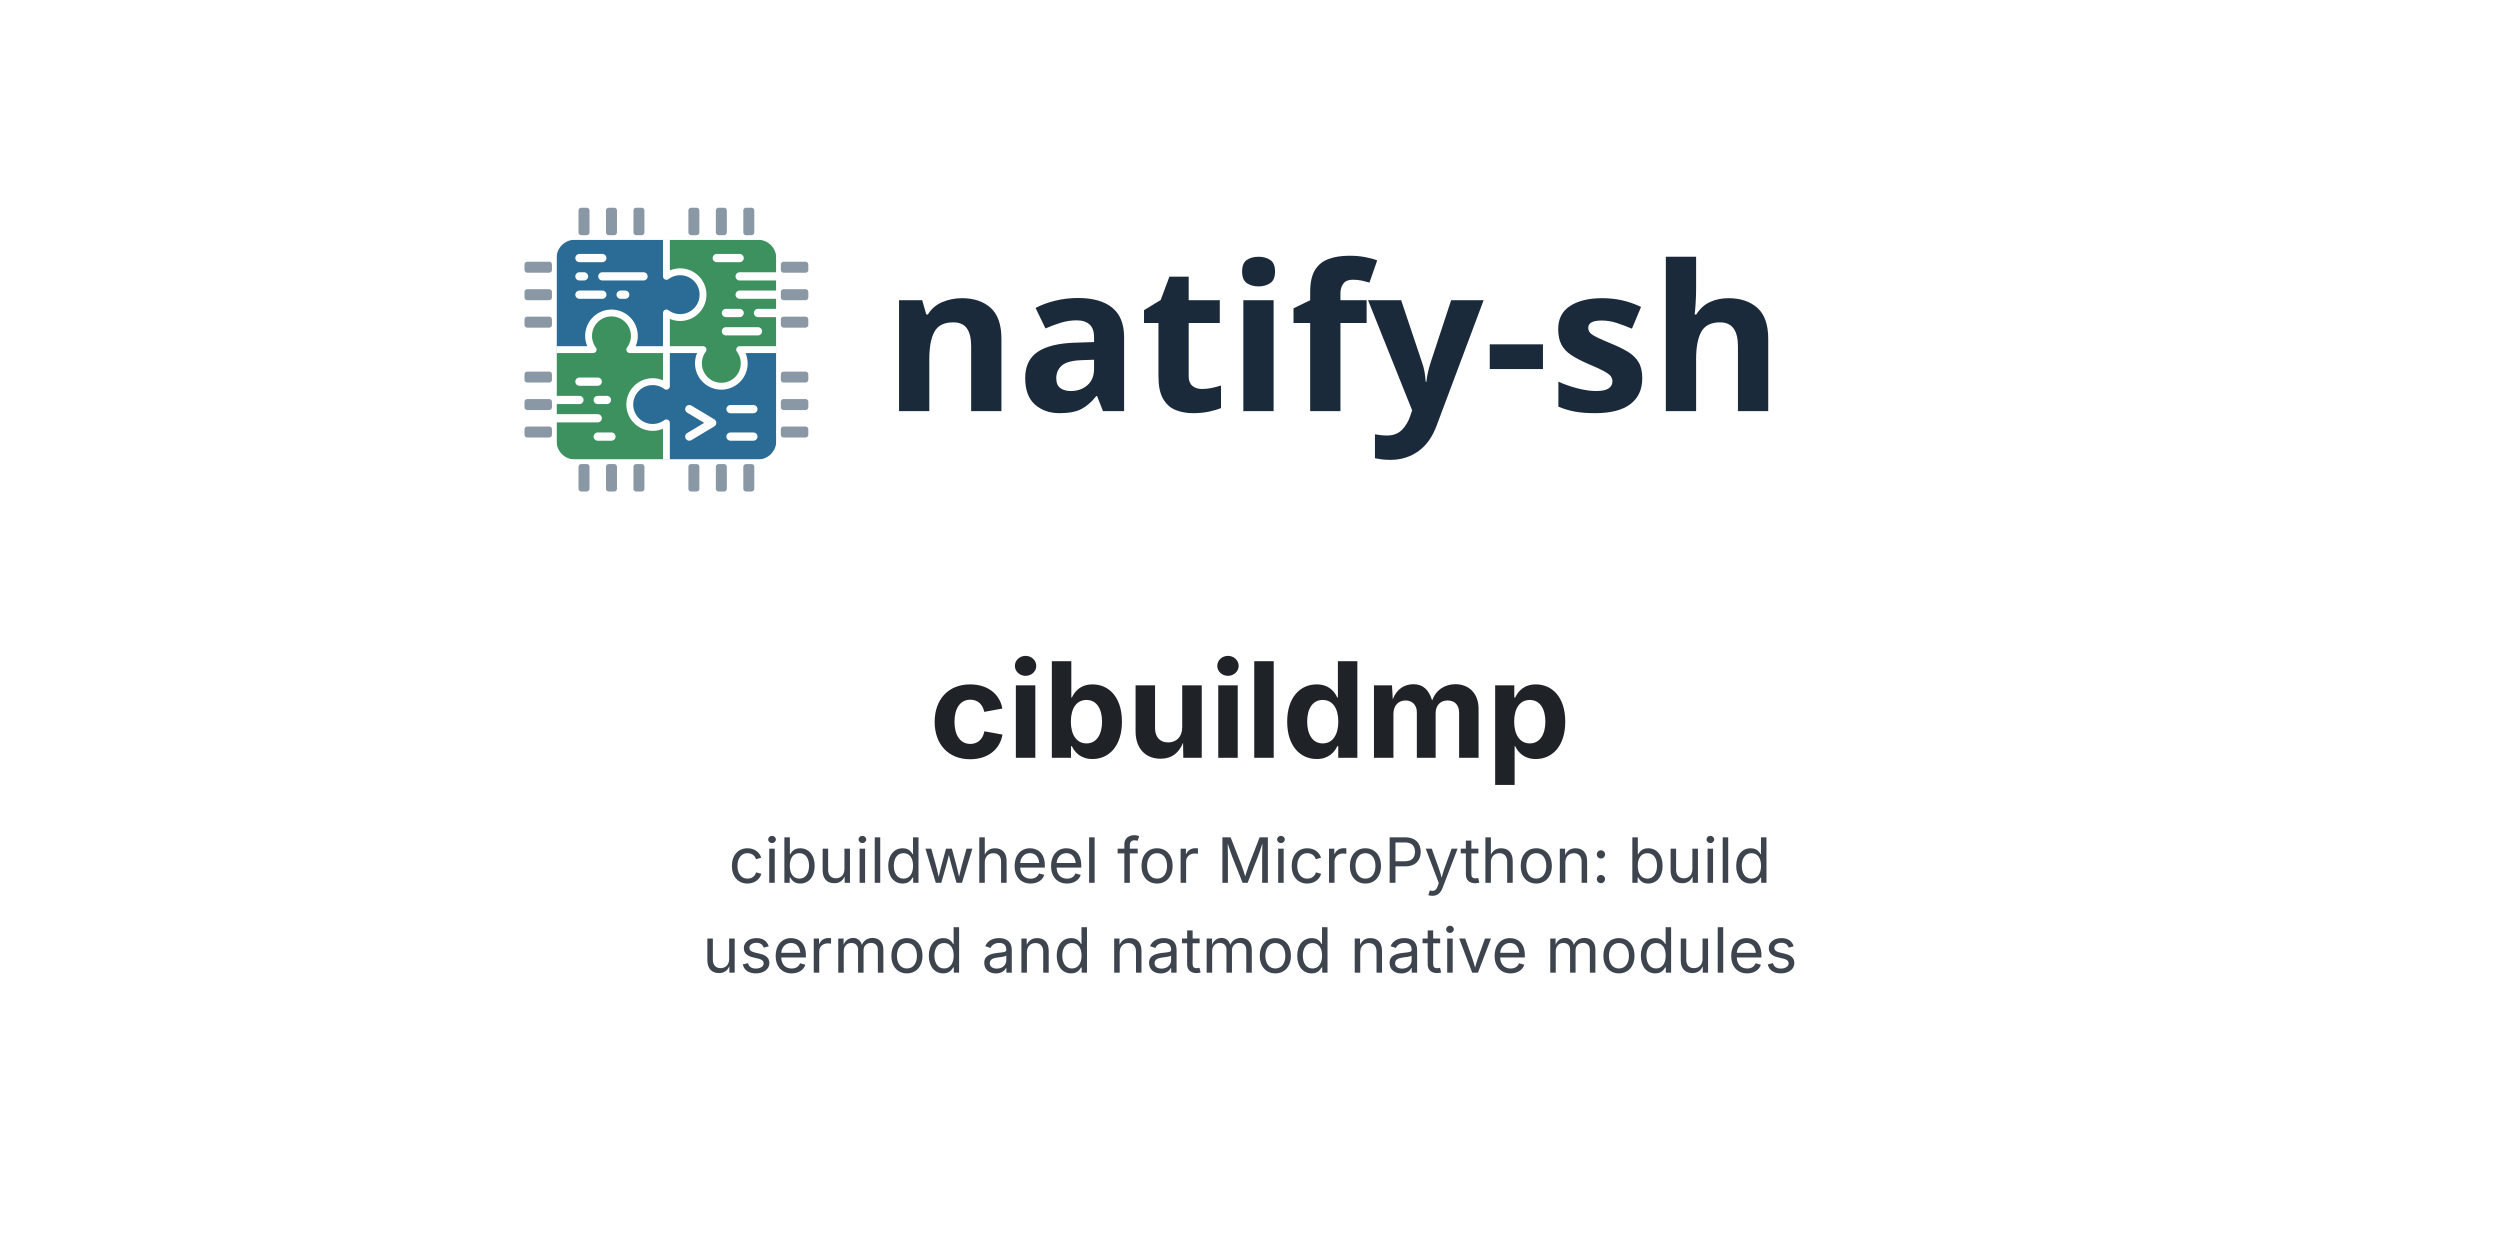
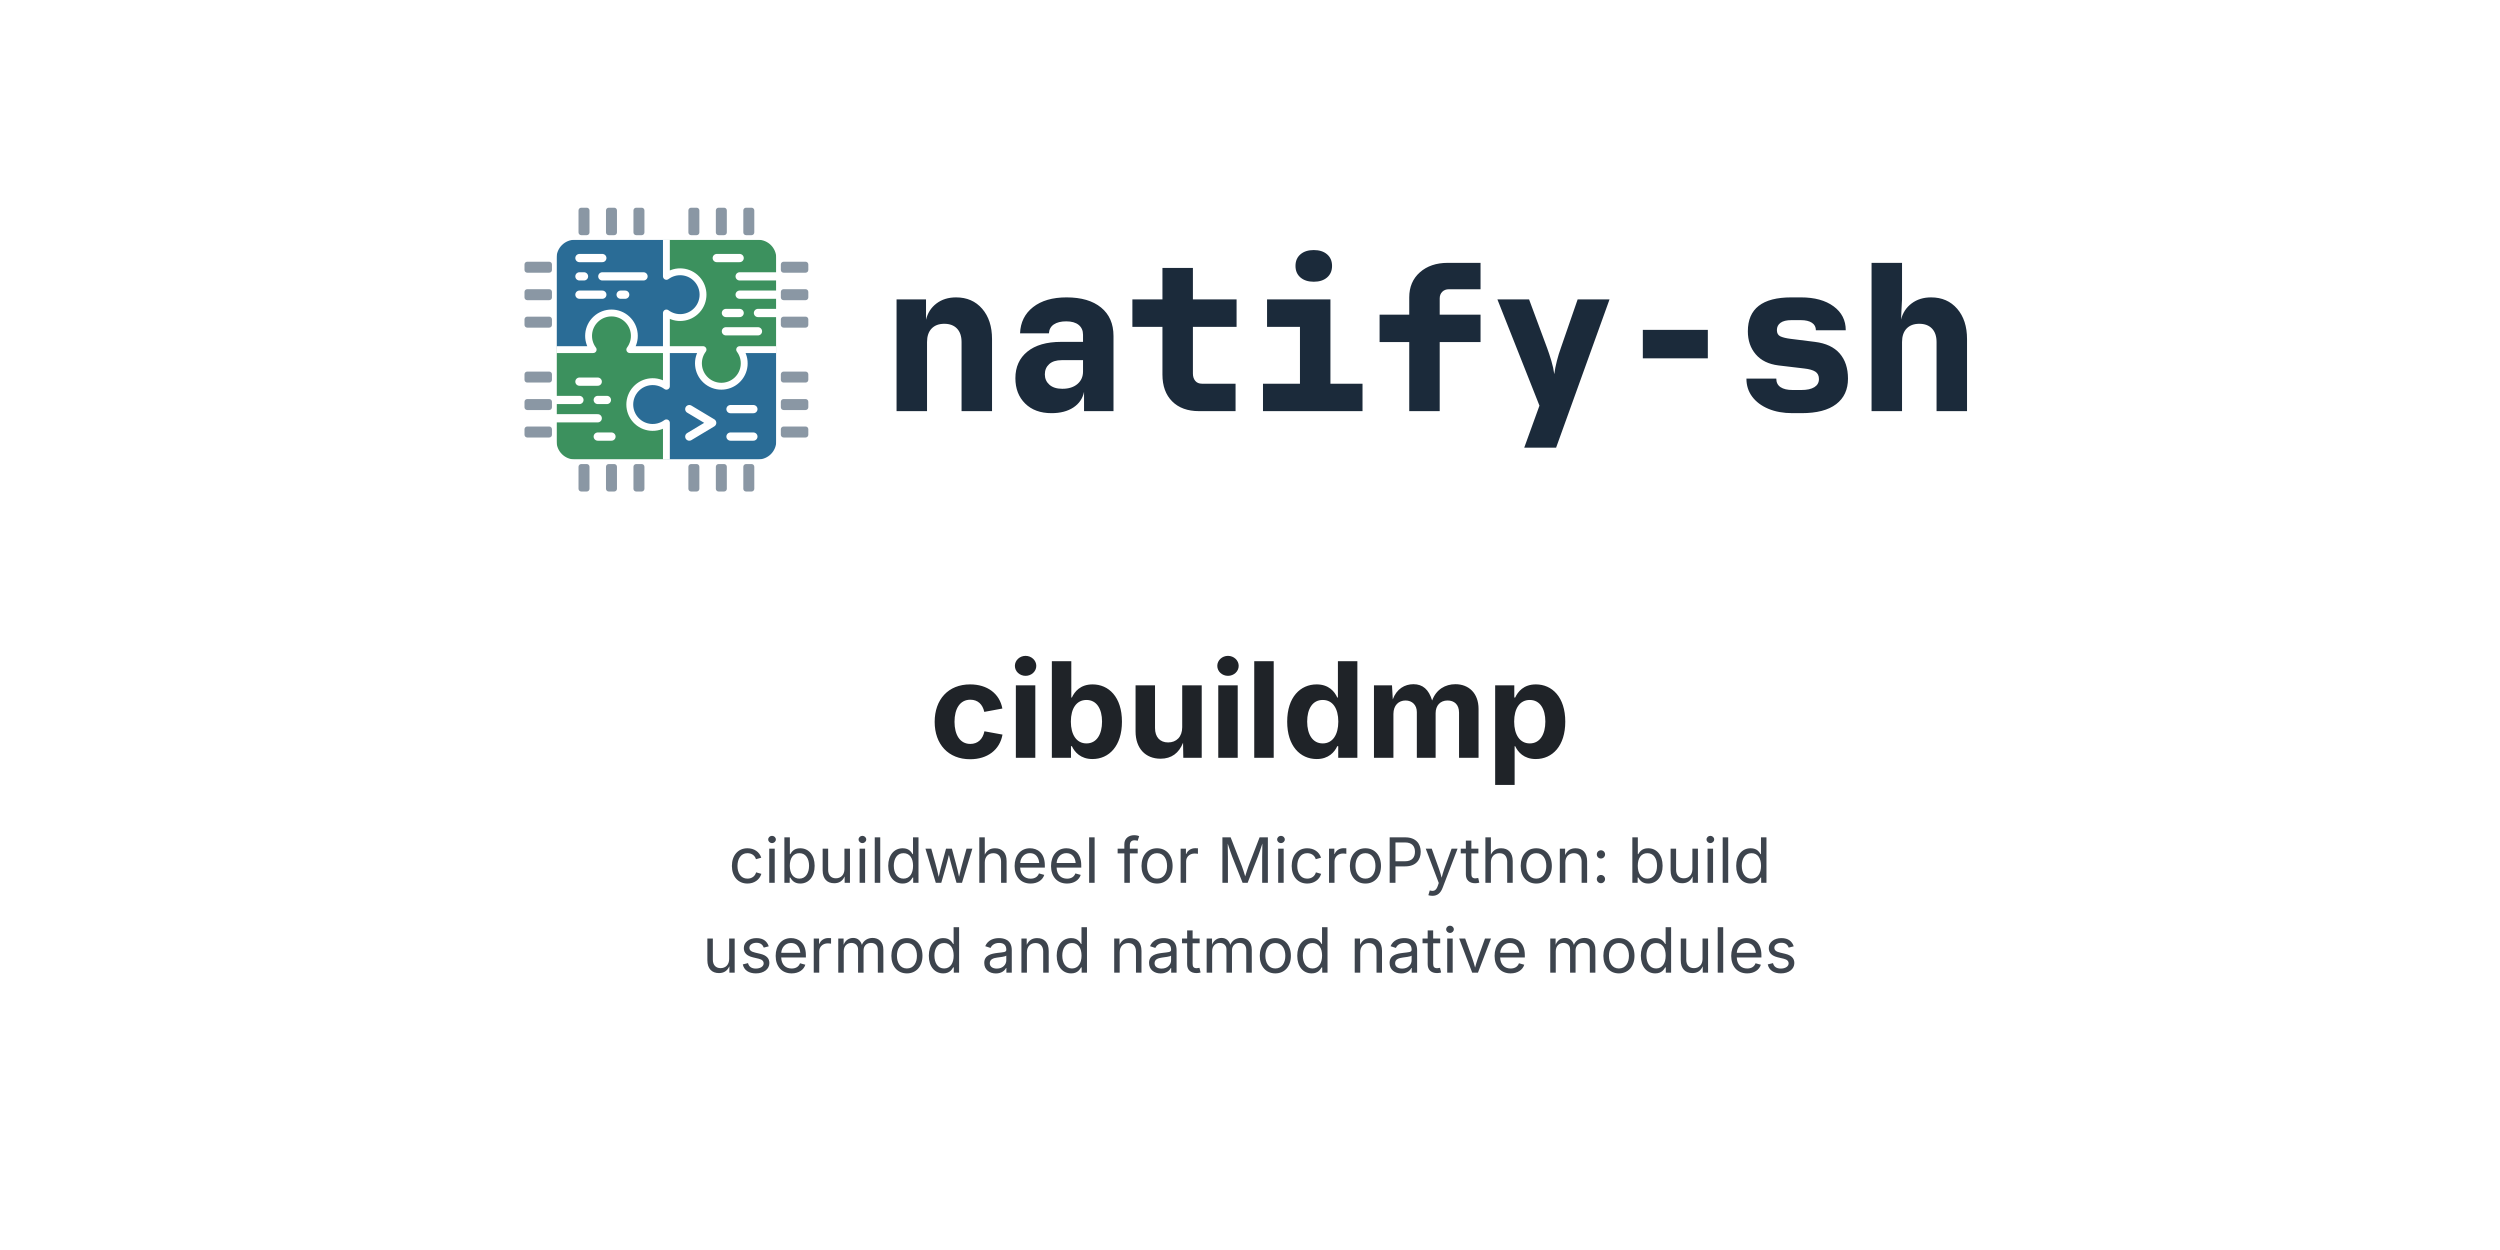
<svg xmlns="http://www.w3.org/2000/svg" width="1280" height="640" viewBox="0 0 1280 640">
  <rect width="1280" height="640" fill="#ffffff" />
  <svg x="266.2" y="104" width="150" height="150" viewBox="0 0 32 32">
    <g fill="#8a97a4">
      <rect x="6.4" y="0.5" width="1.2" height="3" rx="0.3" />
      <rect x="6.4" y="28.5" width="1.2" height="3" rx="0.3" />
      <rect x="0.5" y="6.4" width="3" height="1.2" rx="0.3" />
      <rect x="28.5" y="6.4" width="3" height="1.2" rx="0.3" />
      <rect x="9.4" y="0.5" width="1.2" height="3" rx="0.3" />
      <rect x="9.4" y="28.5" width="1.2" height="3" rx="0.3" />
      <rect x="0.5" y="9.4" width="3" height="1.2" rx="0.3" />
      <rect x="28.5" y="9.4" width="3" height="1.2" rx="0.3" />
      <rect x="12.4" y="0.5" width="1.2" height="3" rx="0.3" />
      <rect x="12.4" y="28.5" width="1.2" height="3" rx="0.3" />
      <rect x="0.5" y="12.4" width="3" height="1.2" rx="0.3" />
      <rect x="28.5" y="12.4" width="3" height="1.2" rx="0.3" />
      <rect x="18.4" y="0.5" width="1.2" height="3" rx="0.3" />
      <rect x="18.4" y="28.5" width="1.2" height="3" rx="0.3" />
      <rect x="0.5" y="18.4" width="3" height="1.2" rx="0.3" />
      <rect x="28.5" y="18.4" width="3" height="1.2" rx="0.3" />
      <rect x="21.4" y="0.5" width="1.2" height="3" rx="0.3" />
      <rect x="21.4" y="28.5" width="1.2" height="3" rx="0.3" />
      <rect x="0.5" y="21.4" width="3" height="1.2" rx="0.3" />
      <rect x="28.5" y="21.4" width="3" height="1.2" rx="0.3" />
      <rect x="24.4" y="0.5" width="1.2" height="3" rx="0.3" />
      <rect x="24.4" y="28.5" width="1.2" height="3" rx="0.3" />
      <rect x="0.5" y="24.4" width="3" height="1.2" rx="0.3" />
      <rect x="28.5" y="24.4" width="3" height="1.2" rx="0.3" />
    </g>
    <g transform="translate(4 4)">
      <mask id="natify-mcu-color-neck4-cut">
        <rect width="24" height="24" rx="2" fill="#fff" />
        <g fill="none" stroke="#000" stroke-width="0.75" stroke-linejoin="round">
          <path d="M12 0V4A2.5 2.5 0 1 1 12 8V12M24 12H20A2.5 2.5 0 1 1 16 12H12M12 24V20A2.5 2.5 0 1 1 12 16V12M0 12H4A2.5 2.5 0 1 1 8 12H12" />
          <path stroke-width="0.9" stroke-linecap="round" d="M2.5 2H5M2.5 4H3M5 4H9.5M2.5 6H5M7 6H7.5M17.5 2H20M20 4H24M20 6H24M18.5 8H20M22 8H24M18.5 10H22M2.5 15.5H4.5M0 17.5H2.5M4.5 17.5H5.5M0 19.5H4.5M4.5 21.5H6M14.5 18.5L17 20L14.5 21.5M19 18.5H21.5M19 21.5H21.5" />
        </g>
      </mask>
      <g mask="url(#natify-mcu-color-neck4-cut)">
        <rect width="12" height="12" fill="#2a6c96" />
        <rect x="12" width="12" height="12" fill="#3c915e" />
        <rect x="12" y="12" width="12" height="12" fill="#2a6c96" />
        <rect y="12" width="12" height="12" fill="#3c915e" />
        <circle cx="13.5" cy="6" r="2.5" fill="#2a6c96" />
        <circle cx="18" cy="13.5" r="2.5" fill="#3c915e" />
        <circle cx="10.5" cy="18" r="2.5" fill="#2a6c96" />
        <circle cx="6" cy="10.5" r="2.5" fill="#3c915e" />
      </g>
    </g>
  </svg>
-   <text x="452.2" y="210.5" font-family="JetBrains Mono" font-weight="800" font-size="104" fill="#1b2a3a">natify-sh</text>
-   <text x="640.0" y="388" text-anchor="middle" font-family="Inter" font-weight="700" font-size="68" fill="#1f2328">cibuildmp</text>
-   <text x="640.0" y="452" text-anchor="middle" font-family="Inter" font-size="32" fill="#3d444d">cibuildwheel for MicroPython: build</text>
-   <text x="640.0" y="498" text-anchor="middle" font-family="Inter" font-size="32" fill="#3d444d">usermod and natmod native modules</text>
+   <path fill="#1b2a3a" d="M459.04 210.5V153.3H474.12V163.7Q475.36 158.5 479.47 155.38Q483.58 152.26 489.51 152.26Q497.83 152.26 502.87 158.08Q507.92 163.91 507.92 173.58V210.5H492.32V175.14Q492.32 170.67 489.98 168.22Q487.64 165.78 483.48 165.78Q479.32 165.78 476.98 168.22Q474.64 170.67 474.64 175.14V210.5ZM538.39 211.54Q529.86 211.54 524.87 206.6Q519.88 201.66 519.88 193.65Q519.88 185.02 526.01 180.03Q532.15 175.04 543.28 175.04H554.51V171.4Q554.51 168.17 552.27 166.35Q550.04 164.53 545.88 164.53Q541.92 164.53 539.58 166.09Q537.24 167.65 537.04 170.67H522.27Q522.58 162.24 528.92 157.25Q535.27 152.26 546.08 152.26Q557.42 152.26 563.76 157.46Q570.11 162.66 570.11 172.02V210.5H555.03V200.62Q553.99 205.72 549.57 208.63Q545.15 211.54 538.39 211.54ZM543.9 199.06Q548.79 199.06 551.65 196.62Q554.51 194.17 554.51 190.22V184.4H543.59Q539.43 184.4 537.19 186.42Q534.96 188.45 534.96 191.68Q534.96 194.9 537.3 196.98Q539.64 199.06 543.9 199.06ZM613.89 210.5Q605.16 210.5 600.16 205.51Q595.17 200.52 595.17 191.78V167.34H579.78V153.3H595.17V137.18H610.77V153.3H633.13V167.34H610.77V191.26Q610.77 193.55 611.97 195Q613.16 196.46 615.45 196.46H632.61V210.5ZM646.65 210.5V196.46H665.58V167.34H648.73V153.3H681.18V196.46H697.61V210.5ZM672.65 144.25Q668.39 144.25 665.84 142.07Q663.29 139.88 663.29 136.14Q663.29 132.4 665.84 130.21Q668.39 128.03 672.65 128.03Q676.92 128.03 679.46 130.21Q682.01 132.4 682.01 136.14Q682.01 139.88 679.46 142.07Q676.92 144.25 672.65 144.25ZM721.53 210.5V175.14H706.35V161.1H721.53V152.26Q721.53 144.25 726.99 139.42Q732.45 134.58 741.29 134.58H758.04V148.1H741.81Q739.73 148.1 738.43 149.4Q737.13 150.7 737.13 152.78V161.1H758.04V175.14H737.13V210.5ZM780.4 229.22 788.2 207.69 766.67 153.3H782.89L792.15 178.26Q793.19 181.07 794.28 184.71Q795.37 188.35 795.79 191.57Q796.2 188.35 797.14 184.71Q798.08 181.07 799.12 178.26L807.75 153.3H824.08L796.72 229.22ZM841.13 183.46V168.9H874.41V183.46ZM917.78 211.54Q910.71 211.54 905.4 209.3Q900.1 207.07 897.14 203.12Q894.17 199.16 894.17 193.86H909.46Q909.46 196.77 911.64 198.23Q913.83 199.68 917.78 199.68H922.36Q926.62 199.68 928.96 198.23Q931.3 196.77 931.3 194.07Q931.3 191.47 929.43 190.27Q927.56 189.08 923.71 188.66L910.6 187.1Q903.01 186.16 898.96 181.43Q894.9 176.7 894.9 169.63Q894.9 152.26 917.16 152.26H922.04Q932.55 152.26 938.79 156.84Q945.03 161.41 945.03 169.11H929.74Q929.74 166.61 927.71 165.26Q925.68 163.91 922.04 163.91H917.16Q913.52 163.91 911.64 165.26Q909.77 166.61 909.77 169Q909.77 171.4 911.59 172.23Q913.41 173.06 916.74 173.48L929.22 175.04Q937.64 176.08 941.91 180.96Q946.17 185.85 946.17 193.86Q946.17 202.28 940.14 206.91Q934.11 211.54 922.36 211.54ZM958.24 210.5V134.58H973.84V153.3L973.32 163.6Q974.67 158.4 978.78 155.33Q982.88 152.26 988.71 152.26Q997.03 152.26 1002.07 158.08Q1007.12 163.91 1007.12 173.58V210.5H991.52V175.14Q991.52 170.67 989.18 168.22Q986.84 165.78 982.68 165.78Q978.52 165.78 976.18 168.22Q973.84 170.67 973.84 175.14V210.5Z" />
+   <path fill="#1f2328" d="M496.71 388.73C505.61 388.73 511.89 383.92 513.28 376.11L504.02 374.42C503.22 378.44 500.66 380.89 496.81 380.89C491.5 380.89 488.71 376.21 488.71 369.57C488.71 362.87 491.5 358.25 496.81 358.25C500.66 358.25 503.12 360.64 503.95 364.49L513.21 362.77C511.82 355.13 505.51 350.41 496.71 350.41C485.52 350.41 478.55 358.12 478.55 369.61C478.55 381.03 485.52 388.73 496.71 388.73ZM520.12 388H530.08V350.88H520.12ZM525.1 346.03C528.09 346.03 530.58 343.77 530.58 340.92C530.58 338.1 528.09 335.8 525.1 335.8C522.08 335.8 519.62 338.1 519.62 340.92C519.62 343.77 522.08 346.03 525.1 346.03ZM559.33 388.63C567.9 388.63 574.44 381.86 574.44 369.51C574.44 356.82 567.63 350.41 559.4 350.41C553.09 350.41 550.17 354.17 548.81 357.12H548.51V338.53H538.55V388H548.34V382.06H548.81C550.2 385.04 553.26 388.63 559.33 388.63ZM556.28 380.63C551.2 380.63 548.28 376.18 548.28 369.47C548.28 362.73 551.17 358.38 556.28 358.38C561.49 358.38 564.25 362.96 564.25 369.47C564.25 376.01 561.46 380.63 556.28 380.63ZM594.2 388.46C599.84 388.46 603.63 385.54 605.72 380.3L605.85 388H615.28V350.88H605.29V372.36C605.29 377.28 602.3 380.13 598.08 380.13C593.9 380.13 591.37 377.38 591.37 372.76V350.88H581.41V374.49C581.41 383.19 586.49 388.46 594.2 388.46ZM623.75 388H633.71V350.88H623.75ZM628.73 346.03C631.72 346.03 634.21 343.77 634.21 340.92C634.21 338.1 631.72 335.8 628.73 335.8C625.71 335.8 623.25 338.1 623.25 340.92C623.25 343.77 625.71 346.03 628.73 346.03ZM652.14 338.53H642.17V388H652.14ZM674.18 388.63C680.23 388.63 683.31 385.04 684.67 382.06H685.17V388H694.97V338.53H685.01V357.12H684.67C683.35 354.17 680.42 350.41 674.12 350.41C665.88 350.41 659.04 356.82 659.04 369.51C659.04 381.86 665.62 388.63 674.18 388.63ZM677.24 380.63C672.06 380.63 669.27 376.01 669.27 369.47C669.27 362.96 671.99 358.38 677.24 358.38C682.35 358.38 685.21 362.73 685.21 369.47C685.21 376.18 682.32 380.63 677.24 380.63ZM703.47 388H713.43V365.55C713.43 361.11 716.12 358.65 719.64 358.65C723.02 358.65 725.42 360.97 725.42 364.59V388H735.04V365.16C735.04 361.27 737.37 358.65 741.15 358.65C744.51 358.65 747.03 360.67 747.03 364.86V388H757.02V362.96C757.02 354.9 751.98 350.31 745.17 350.31C740.06 350.31 735.34 352.94 733.25 358.65C731.52 353 728.44 350.31 723.69 350.31C719.24 350.31 715.09 352.67 713.1 358.08L712.7 350.88H703.47ZM765.52 401.88H775.49V382.06H775.78C777.18 385.04 780.23 388.63 786.31 388.63C794.88 388.63 801.42 381.86 801.42 369.51C801.42 356.82 794.61 350.41 786.38 350.41C780.07 350.41 777.15 354.17 775.78 357.12H775.32V350.88H765.52ZM783.25 380.63C778.17 380.63 775.25 376.18 775.25 369.47C775.25 362.73 778.14 358.38 783.25 358.38C788.47 358.38 791.22 362.96 791.22 369.47C791.22 376.01 788.43 380.63 783.25 380.63Z" />
+   <path fill="#3d444d" d="M382.68 452.38C386.1 452.38 388.88 450.52 389.82 447.41L387.13 446.64C386.62 448.53 385.02 449.86 382.68 449.86C379.2 449.86 377.59 446.81 377.59 443.38C377.59 439.89 379.2 436.83 382.68 436.83C384.98 436.83 386.54 438.11 387.05 439.91L389.76 439.14C388.8 436.09 386.05 434.31 382.68 434.31C377.93 434.31 374.73 437.91 374.73 443.38C374.73 448.77 377.93 452.38 382.68 452.38ZM393.85 452H396.66V434.53H393.85ZM395.27 431.67C396.35 431.67 397.24 430.84 397.24 429.81C397.24 428.78 396.35 427.95 395.27 427.95C394.21 427.95 393.32 428.78 393.32 429.81C393.32 430.84 394.21 431.67 395.27 431.67ZM409.71 452.38C414.07 452.38 417.1 448.88 417.1 443.31C417.1 437.78 414.05 434.31 409.7 434.31C406.29 434.31 405.21 436.41 404.63 437.33H404.41V428.72H401.6V452H404.32V449.3H404.63C405.21 450.27 406.38 452.38 409.71 452.38ZM409.29 449.86C406.12 449.86 404.38 447.17 404.38 443.28C404.38 439.42 406.07 436.83 409.29 436.83C412.6 436.83 414.24 439.66 414.24 443.28C414.24 446.95 412.55 449.86 409.29 449.86ZM427.12 452.22C429.41 452.22 431.32 451.28 432.46 448.73V452H435.18V434.53H432.35V445C432.35 447.98 430.46 449.69 427.96 449.69C425.52 449.69 424.01 448.08 424.01 445.39V434.53H421.2V445.62C421.2 450.05 423.59 452.22 427.12 452.22ZM440.12 452H442.93V434.53H440.12ZM441.54 431.67C442.62 431.67 443.51 430.84 443.51 429.81C443.51 428.78 442.62 427.95 441.54 427.95C440.48 427.95 439.59 428.78 439.59 429.81C439.59 430.84 440.48 431.67 441.54 431.67ZM450.68 428.72H447.87V452H450.68ZM462.16 452.38C465.49 452.38 466.66 450.27 467.24 449.3H467.55V452H470.27V428.72H467.46V437.33H467.24C466.66 436.41 465.59 434.31 462.18 434.31C457.82 434.31 454.77 437.78 454.77 443.31C454.77 448.88 457.8 452.38 462.16 452.38ZM462.59 449.86C459.32 449.86 457.63 446.95 457.63 443.28C457.63 439.66 459.27 436.83 462.59 436.83C465.8 436.83 467.49 439.42 467.49 443.28C467.49 447.17 465.76 449.86 462.59 449.86ZM479.13 452H481.93L484.2 444.09C484.76 442.14 485.3 439.95 485.84 437.73C486.37 439.97 486.9 442.09 487.48 444.09L489.74 452H492.54L497.84 434.53H494.85L492.73 442.16C492.2 444.06 491.62 446.27 491.04 448.94C490.49 446.23 489.93 444.02 489.43 442.16L487.37 434.53H484.37L482.27 442.16C481.74 444.09 481.18 446.33 480.62 448.98C480.04 446.2 479.45 443.98 478.95 442.16L476.82 434.53H473.84ZM504.21 441.53C504.21 438.55 506.1 436.84 508.62 436.84C511.05 436.84 512.55 438.45 512.55 441.14V452H515.38V440.91C515.38 436.48 512.99 434.31 509.46 434.31C507.18 434.31 505.35 435.23 504.21 437.56V428.72H501.4V452H504.21ZM527.66 452.38C531.24 452.38 533.85 450.58 534.66 447.94L531.95 447.19C531.29 448.97 529.74 449.88 527.68 449.88C524.59 449.88 522.46 447.88 522.32 444.22H534.95V443.05C534.95 436.59 531.04 434.31 527.34 434.31C522.57 434.31 519.48 438.05 519.48 443.41C519.48 448.78 522.6 452.38 527.66 452.38ZM522.34 441.84C522.51 439.17 524.34 436.81 527.34 436.81C530.21 436.81 531.82 438.88 532.09 441.84ZM546.32 452.38C549.9 452.38 552.51 450.58 553.32 447.94L550.6 447.19C549.95 448.97 548.4 449.88 546.34 449.88C543.24 449.88 541.12 447.88 540.98 444.22H553.6V443.05C553.6 436.59 549.7 434.31 545.99 434.31C541.23 434.31 538.13 438.05 538.13 443.41C538.13 448.78 541.26 452.38 546.32 452.38ZM540.99 441.84C541.16 439.17 542.99 436.81 545.99 436.81C548.87 436.81 550.48 438.88 550.74 441.84ZM560.45 428.72H557.63V452H560.45ZM582.51 434.53H578.48V432.83C578.48 431.14 579.23 430.23 580.96 430.23C581.74 430.23 582.18 430.41 582.48 430.5L583.26 428.09C582.84 427.91 581.96 427.62 580.63 427.62C578.09 427.62 575.66 429.17 575.66 432.2V434.53H572.23V436.94H575.66V452H578.48V436.94H582.51ZM592.4 452.38C597.16 452.38 600.38 448.77 600.38 443.38C600.38 437.91 597.16 434.31 592.4 434.31C587.65 434.31 584.45 437.91 584.45 443.38C584.45 448.77 587.65 452.38 592.4 452.38ZM592.4 449.86C588.91 449.86 587.3 446.81 587.3 443.38C587.3 439.89 588.91 436.83 592.4 436.83C595.93 436.83 597.54 439.91 597.54 443.38C597.54 446.81 595.93 449.86 592.4 449.86ZM604.48 452H607.29V441.06C607.29 438.7 609.13 437 611.65 437C612.4 437 613.16 437.12 613.34 437.16V434.33C613.01 434.31 612.32 434.28 611.91 434.28C609.84 434.28 608.02 435.45 607.38 437.22H607.2V434.53H604.48ZM625.87 452H628.7V438.7C628.7 436.91 628.63 434.16 628.59 431.94C629.51 434.67 630.41 437.39 630.93 438.7L636.21 452H638.79L643.99 438.7C644.52 437.34 645.49 434.55 646.34 431.89C646.27 434.31 646.23 436.98 646.23 438.7V452H649.15V428.72H644.91L639.26 443.41C638.8 444.58 638.09 446.88 637.54 448.7C636.99 446.81 636.26 444.53 635.82 443.41L630.09 428.72H625.87ZM654.43 452H657.24V434.53H654.43ZM655.85 431.67C656.93 431.67 657.82 430.84 657.82 429.81C657.82 428.78 656.93 427.95 655.85 427.95C654.79 427.95 653.9 428.78 653.9 429.81C653.9 430.84 654.79 431.67 655.85 431.67ZM669.29 452.38C672.71 452.38 675.49 450.52 676.43 447.41L673.74 446.64C673.23 448.53 671.63 449.86 669.29 449.86C665.8 449.86 664.2 446.81 664.2 443.38C664.2 439.89 665.8 436.83 669.29 436.83C671.59 436.83 673.15 438.11 673.66 439.91L676.37 439.14C675.41 436.09 672.66 434.31 669.29 434.31C664.54 434.31 661.34 437.91 661.34 443.38C661.34 448.77 664.54 452.38 669.29 452.38ZM680.46 452H683.27V441.06C683.27 438.7 685.12 437 687.63 437C688.38 437 689.15 437.12 689.32 437.16V434.33C688.99 434.31 688.3 434.28 687.9 434.28C685.82 434.28 684.01 435.45 683.37 437.22H683.18V434.53H680.46ZM699.09 452.38C703.85 452.38 707.07 448.77 707.07 443.38C707.07 437.91 703.85 434.31 699.09 434.31C694.34 434.31 691.13 437.91 691.13 443.38C691.13 448.77 694.34 452.38 699.09 452.38ZM699.09 449.86C695.6 449.86 693.99 446.81 693.99 443.38C693.99 439.89 695.6 436.83 699.09 436.83C702.62 436.83 704.23 439.91 704.23 443.38C704.23 446.81 702.62 449.86 699.09 449.86ZM711.51 452H714.48V443.58H719.49C724.91 443.58 727.41 440.28 727.41 436.12C727.41 431.98 724.91 428.72 719.48 428.72H711.51ZM714.48 440.97V431.33H719.32C723.04 431.33 724.46 433.38 724.46 436.12C724.46 438.89 723.04 440.97 719.35 440.97ZM731.32 458.33C731.62 458.47 732.38 458.66 733.38 458.66C735.85 458.66 737.54 457.39 738.6 454.61L746.27 434.53H743.21L739.46 444.89C738.91 446.41 738.51 447.92 738.12 449.38C737.71 447.92 737.32 446.42 736.77 444.89L733.05 434.53H729.98L736.65 452.09L736.15 453.55C735.29 456.05 734.05 456.42 732.34 455.97L732.04 455.89ZM756.93 434.53H753.34V430.38H750.52V434.53H747.9V436.94H750.52V447.69C750.52 450.55 752.3 452.22 755.32 452.22C756.04 452.22 756.84 452.11 757.41 451.91L756.84 449.53C756.37 449.62 755.76 449.72 755.4 449.72C753.91 449.72 753.34 449.03 753.34 447.47V436.94H756.93ZM763.34 441.53C763.34 438.55 765.23 436.84 767.74 436.84C770.18 436.84 771.68 438.45 771.68 441.14V452H774.51V440.91C774.51 436.48 772.12 434.31 768.59 434.31C766.3 434.31 764.48 435.23 763.34 437.56V428.72H760.52V452H763.34ZM786.55 452.38C791.32 452.38 794.54 448.77 794.54 443.38C794.54 437.91 791.32 434.31 786.55 434.31C781.8 434.31 778.6 437.91 778.6 443.38C778.6 448.77 781.8 452.38 786.55 452.38ZM786.55 449.86C783.07 449.86 781.46 446.81 781.46 443.38C781.46 439.89 783.07 436.83 786.55 436.83C790.09 436.83 791.7 439.91 791.7 443.38C791.7 446.81 790.09 449.86 786.55 449.86ZM801.45 441.53C801.45 438.55 803.34 436.84 805.85 436.84C808.29 436.84 809.79 438.45 809.79 441.14V452H812.6V440.91C812.6 436.48 810.23 434.31 806.7 434.31C804.35 434.31 802.48 435.3 801.35 437.77L801.34 434.53H798.63V452H801.45ZM819.68 452.2C820.85 452.2 821.79 451.27 821.79 450.09C821.79 448.92 820.85 447.98 819.68 447.98C818.51 447.98 817.57 448.92 817.57 450.09C817.57 451.27 818.51 452.2 819.68 452.2ZM819.68 439.56C820.85 439.56 821.79 438.62 821.79 437.45C821.79 436.28 820.85 435.34 819.68 435.34C818.51 435.34 817.57 436.28 817.57 437.45C817.57 438.62 818.51 439.56 819.68 439.56ZM843.87 452.38C848.23 452.38 851.26 448.88 851.26 443.31C851.26 437.78 848.21 434.31 843.85 434.31C840.45 434.31 839.37 436.41 838.79 437.33H838.57V428.72H835.76V452H838.48V449.3H838.79C839.37 450.27 840.54 452.38 843.87 452.38ZM843.45 449.86C840.27 449.86 838.54 447.17 838.54 443.28C838.54 439.42 840.23 436.83 843.45 436.83C846.76 436.83 848.4 439.66 848.4 443.28C848.4 446.95 846.71 449.86 843.45 449.86ZM861.27 452.22C863.57 452.22 865.48 451.28 866.62 448.73V452H869.34V434.53H866.51V445C866.51 447.98 864.62 449.69 862.12 449.69C859.68 449.69 858.16 448.08 858.16 445.39V434.53H855.35V445.62C855.35 450.05 857.74 452.22 861.27 452.22ZM874.27 452H877.09V434.53H874.27ZM875.7 431.67C876.77 431.67 877.66 430.84 877.66 429.81C877.66 428.78 876.77 427.95 875.7 427.95C874.63 427.95 873.74 428.78 873.74 429.81C873.74 430.84 874.63 431.67 875.7 431.67ZM884.84 428.72H882.02V452H884.84ZM896.32 452.38C899.65 452.38 900.82 450.27 901.4 449.3H901.71V452H904.43V428.72H901.62V437.33H901.4C900.82 436.41 899.74 434.31 896.34 434.31C891.98 434.31 888.93 437.78 888.93 443.31C888.93 448.88 891.96 452.38 896.32 452.38ZM896.74 449.86C893.48 449.86 891.79 446.95 891.79 443.28C891.79 439.66 893.43 436.83 896.74 436.83C899.96 436.83 901.65 439.42 901.65 443.28C901.65 447.17 899.91 449.86 896.74 449.86Z" />
+   <path fill="#3d444d" d="M368.09 498.22C370.39 498.22 372.3 497.28 373.44 494.73V498H376.16V480.53H373.33V491C373.33 493.98 371.44 495.69 368.94 495.69C366.5 495.69 364.98 494.08 364.98 491.39V480.53H362.17V491.62C362.17 496.05 364.56 498.22 368.09 498.22ZM387.03 498.38C391.12 498.38 393.92 496.14 393.92 493.08C393.92 490.69 392.44 489.11 389.27 488.36L386.62 487.73C384.58 487.25 383.69 486.53 383.69 485.23C383.69 483.78 385.25 482.7 387.33 482.7C389.58 482.7 390.56 483.92 391.05 485.17L393.59 484.52C392.8 482.06 390.91 480.31 387.31 480.31C383.59 480.31 380.84 482.41 380.84 485.41C380.84 487.86 382.36 489.42 385.53 490.17L388.44 490.86C390.16 491.27 391 492.06 391 493.27C391 494.7 389.44 495.91 387 495.91C384.91 495.91 383.48 495.05 382.98 493.12L380.31 493.77C380.94 496.78 383.44 498.38 387.03 498.38ZM405.33 498.38C408.91 498.38 411.52 496.58 412.33 493.94L409.61 493.19C408.95 494.97 407.41 495.88 405.34 495.88C402.25 495.88 400.12 493.88 399.98 490.22H412.61V489.05C412.61 482.59 408.7 480.31 405 480.31C400.23 480.31 397.14 484.05 397.14 489.41C397.14 494.78 400.27 498.38 405.33 498.38ZM400 487.84C400.17 485.17 402 482.81 405 482.81C407.88 482.81 409.48 484.88 409.75 487.84ZM416.64 498H419.45V487.06C419.45 484.7 421.3 483 423.81 483C424.56 483 425.33 483.12 425.5 483.16V480.33C425.17 480.31 424.48 480.28 424.08 480.28C422 480.28 420.19 481.45 419.55 483.22H419.36V480.53H416.64ZM429.19 498H432V487C432 484.22 433.86 482.78 435.91 482.78C437.88 482.78 439.33 484.08 439.33 486.02V498H442.14V486.59C442.14 484.39 443.58 482.78 445.94 482.78C447.81 482.78 449.45 483.78 449.45 486.3V498H452.28V486.22C452.28 482.17 449.81 480.22 446.78 480.22C444.25 480.22 442.11 481.58 441.28 483.78C440.66 481.62 439.12 480.22 436.83 480.22C434.77 480.22 432.8 481.38 431.94 483.73L431.92 480.53H429.19ZM464.33 498.38C469.09 498.38 472.31 494.77 472.31 489.38C472.31 483.91 469.09 480.31 464.33 480.31C459.58 480.31 456.38 483.91 456.38 489.38C456.38 494.77 459.58 498.38 464.33 498.38ZM464.33 495.86C460.84 495.86 459.23 492.81 459.23 489.38C459.23 485.89 460.84 482.83 464.33 482.83C467.86 482.83 469.47 485.91 469.47 489.38C469.47 492.81 467.86 495.86 464.33 495.86ZM482.95 498.38C486.28 498.38 487.45 496.27 488.03 495.3H488.34V498H491.06V474.72H488.25V483.33H488.03C487.45 482.41 486.38 480.31 482.97 480.31C478.61 480.31 475.56 483.78 475.56 489.31C475.56 494.88 478.59 498.38 482.95 498.38ZM483.38 495.86C480.11 495.86 478.42 492.95 478.42 489.28C478.42 485.66 480.06 482.83 483.38 482.83C486.59 482.83 488.28 485.42 488.28 489.28C488.28 493.17 486.55 495.86 483.38 495.86ZM509.89 498.41C512.84 498.41 514.48 496.86 515.08 495.62H515.27V498H518.03V486.48C518.03 481.03 513.83 480.31 511.48 480.31C508.78 480.31 505.78 481.28 504.44 484.45L507.14 485.34C507.69 484.12 509.05 482.78 511.56 482.78C513.98 482.78 515.22 484.03 515.22 486.2V486.3C515.22 487.59 513.84 487.5 510.73 487.89C507.5 488.3 503.94 489.03 503.94 493.03C503.94 496.47 506.58 498.41 509.89 498.41ZM510.38 495.92C508.28 495.92 506.77 494.98 506.77 493.17C506.77 491.19 508.56 490.53 510.61 490.27C511.69 490.12 514.75 489.81 515.22 489.27V491.69C515.22 493.83 513.48 495.92 510.38 495.92ZM525.78 487.53C525.78 484.55 527.67 482.84 530.19 482.84C532.62 482.84 534.12 484.45 534.12 487.14V498H536.94V486.91C536.94 482.48 534.56 480.31 531.03 480.31C528.69 480.31 526.81 481.3 525.69 483.77L525.67 480.53H522.97V498H525.78ZM548.42 498.38C551.75 498.38 552.92 496.27 553.5 495.3H553.81V498H556.53V474.72H553.72V483.33H553.5C552.92 482.41 551.84 480.31 548.44 480.31C544.08 480.31 541.03 483.78 541.03 489.31C541.03 494.88 544.06 498.38 548.42 498.38ZM548.84 495.86C545.58 495.86 543.89 492.95 543.89 489.28C543.89 485.66 545.53 482.83 548.84 482.83C552.06 482.83 553.75 485.42 553.75 489.28C553.75 493.17 552.02 495.86 548.84 495.86ZM573.28 487.53C573.28 484.55 575.17 482.84 577.69 482.84C580.12 482.84 581.62 484.45 581.62 487.14V498H584.44V486.91C584.44 482.48 582.06 480.31 578.53 480.31C576.19 480.31 574.31 481.3 573.19 483.77L573.17 480.53H570.47V498H573.28ZM594.27 498.41C597.22 498.41 598.86 496.86 599.45 495.62H599.64V498H602.41V486.48C602.41 481.03 598.2 480.31 595.86 480.31C593.16 480.31 590.16 481.28 588.81 484.45L591.52 485.34C592.06 484.12 593.42 482.78 595.94 482.78C598.36 482.78 599.59 484.03 599.59 486.2V486.3C599.59 487.59 598.22 487.5 595.11 487.89C591.88 488.3 588.31 489.03 588.31 493.03C588.31 496.47 590.95 498.41 594.27 498.41ZM594.75 495.92C592.66 495.92 591.14 494.98 591.14 493.17C591.14 491.19 592.94 490.53 594.98 490.27C596.06 490.12 599.12 489.81 599.59 489.27V491.69C599.59 493.83 597.86 495.92 594.75 495.92ZM614.22 480.53H610.62V476.38H607.81V480.53H605.19V482.94H607.81V493.69C607.81 496.55 609.59 498.22 612.61 498.22C613.33 498.22 614.12 498.11 614.7 497.91L614.12 495.53C613.66 495.62 613.05 495.72 612.69 495.72C611.2 495.72 610.62 495.03 610.62 493.47V482.94H614.22ZM617.81 498H620.62V487C620.62 484.22 622.48 482.78 624.53 482.78C626.5 482.78 627.95 484.08 627.95 486.02V498H630.77V486.59C630.77 484.39 632.2 482.78 634.56 482.78C636.44 482.78 638.08 483.78 638.08 486.3V498H640.91V486.22C640.91 482.17 638.44 480.22 635.41 480.22C632.88 480.22 630.73 481.58 629.91 483.78C629.28 481.62 627.75 480.22 625.45 480.22C623.39 480.22 621.42 481.38 620.56 483.73L620.55 480.53H617.81ZM652.95 498.38C657.72 498.38 660.94 494.77 660.94 489.38C660.94 483.91 657.72 480.31 652.95 480.31C648.2 480.31 645 483.91 645 489.38C645 494.77 648.2 498.38 652.95 498.38ZM652.95 495.86C649.47 495.86 647.86 492.81 647.86 489.38C647.86 485.89 649.47 482.83 652.95 482.83C656.48 482.83 658.09 485.91 658.09 489.38C658.09 492.81 656.48 495.86 652.95 495.86ZM671.58 498.38C674.91 498.38 676.08 496.27 676.66 495.3H676.97V498H679.69V474.72H676.88V483.33H676.66C676.08 482.41 675 480.31 671.59 480.31C667.23 480.31 664.19 483.78 664.19 489.31C664.19 494.88 667.22 498.38 671.58 498.38ZM672 495.86C668.73 495.86 667.05 492.95 667.05 489.28C667.05 485.66 668.69 482.83 672 482.83C675.22 482.83 676.91 485.42 676.91 489.28C676.91 493.17 675.17 495.86 672 495.86ZM696.44 487.53C696.44 484.55 698.33 482.84 700.84 482.84C703.28 482.84 704.78 484.45 704.78 487.14V498H707.59V486.91C707.59 482.48 705.22 480.31 701.69 480.31C699.34 480.31 697.47 481.3 696.34 483.77L696.33 480.53H693.62V498H696.44ZM717.42 498.41C720.38 498.41 722.02 496.86 722.61 495.62H722.8V498H725.56V486.48C725.56 481.03 721.36 480.31 719.02 480.31C716.31 480.31 713.31 481.28 711.97 484.45L714.67 485.34C715.22 484.12 716.58 482.78 719.09 482.78C721.52 482.78 722.75 484.03 722.75 486.2V486.3C722.75 487.59 721.38 487.5 718.27 487.89C715.03 488.3 711.47 489.03 711.47 493.03C711.47 496.47 714.11 498.41 717.42 498.41ZM717.91 495.92C715.81 495.92 714.3 494.98 714.3 493.17C714.3 491.19 716.09 490.53 718.14 490.27C719.22 490.12 722.28 489.81 722.75 489.27V491.69C722.75 493.83 721.02 495.92 717.91 495.92ZM737.38 480.53H733.78V476.38H730.97V480.53H728.34V482.94H730.97V493.69C730.97 496.55 732.75 498.22 735.77 498.22C736.48 498.22 737.28 498.11 737.86 497.91L737.28 495.53C736.81 495.62 736.2 495.72 735.84 495.72C734.36 495.72 733.78 495.03 733.78 493.47V482.94H737.38ZM740.97 498H743.78V480.53H740.97ZM742.39 477.67C743.47 477.67 744.36 476.84 744.36 475.81C744.36 474.78 743.47 473.95 742.39 473.95C741.33 473.95 740.44 474.78 740.44 475.81C740.44 476.84 741.33 477.67 742.39 477.67ZM753.77 498H756.72L763.39 480.53H760.31L756.59 490.89C756.05 492.41 755.64 493.94 755.25 495.39C754.84 493.94 754.44 492.41 753.89 490.89L750.17 480.53H747.09ZM773.42 498.38C777 498.38 779.61 496.58 780.42 493.94L777.7 493.19C777.05 494.97 775.5 495.88 773.44 495.88C770.34 495.88 768.22 493.88 768.08 490.22H780.7V489.05C780.7 482.59 776.8 480.31 773.09 480.31C768.33 480.31 765.23 484.05 765.23 489.41C765.23 494.78 768.36 498.38 773.42 498.38ZM768.09 487.84C768.27 485.17 770.09 482.81 773.09 482.81C775.97 482.81 777.58 484.88 777.84 487.84ZM793.73 498H796.55V487C796.55 484.22 798.41 482.78 800.45 482.78C802.42 482.78 803.88 484.08 803.88 486.02V498H806.69V486.59C806.69 484.39 808.12 482.78 810.48 482.78C812.36 482.78 814 483.78 814 486.3V498H816.83V486.22C816.83 482.17 814.36 480.22 811.33 480.22C808.8 480.22 806.66 481.58 805.83 483.78C805.2 481.62 803.67 480.22 801.38 480.22C799.31 480.22 797.34 481.38 796.48 483.73L796.47 480.53H793.73ZM828.88 498.38C833.64 498.38 836.86 494.77 836.86 489.38C836.86 483.91 833.64 480.31 828.88 480.31C824.12 480.31 820.92 483.91 820.92 489.38C820.92 494.77 824.12 498.38 828.88 498.38ZM828.88 495.86C825.39 495.86 823.78 492.81 823.78 489.38C823.78 485.89 825.39 482.83 828.88 482.83C832.41 482.83 834.02 485.91 834.02 489.38C834.02 492.81 832.41 495.86 828.88 495.86ZM847.5 498.38C850.83 498.38 852 496.27 852.58 495.3H852.89V498H855.61V474.72H852.8V483.33H852.58C852 482.41 850.92 480.31 847.52 480.31C843.16 480.31 840.11 483.78 840.11 489.31C840.11 494.88 843.14 498.38 847.5 498.38ZM847.92 495.86C844.66 495.86 842.97 492.95 842.97 489.28C842.97 485.66 844.61 482.83 847.92 482.83C851.14 482.83 852.83 485.42 852.83 489.28C852.83 493.17 851.09 495.86 847.92 495.86ZM866.47 498.22C868.77 498.22 870.67 497.28 871.81 494.73V498H874.53V480.53H871.7V491C871.7 493.98 869.81 495.69 867.31 495.69C864.88 495.69 863.36 494.08 863.36 491.39V480.53H860.55V491.62C860.55 496.05 862.94 498.22 866.47 498.22ZM882.28 474.72H879.47V498H882.28ZM894.56 498.38C898.14 498.38 900.75 496.58 901.56 493.94L898.84 493.19C898.19 494.97 896.64 495.88 894.58 495.88C891.48 495.88 889.36 493.88 889.22 490.22H901.84V489.05C901.84 482.59 897.94 480.31 894.23 480.31C889.47 480.31 886.38 484.05 886.38 489.41C886.38 494.78 889.5 498.38 894.56 498.38ZM889.23 487.84C889.41 485.17 891.23 482.81 894.23 482.81C897.11 482.81 898.72 484.88 898.98 487.84ZM911.81 498.38C915.91 498.38 918.7 496.14 918.7 493.08C918.7 490.69 917.22 489.11 914.05 488.36L911.41 487.73C909.36 487.25 908.47 486.53 908.47 485.23C908.47 483.78 910.03 482.7 912.11 482.7C914.36 482.7 915.34 483.92 915.83 485.17L918.38 484.52C917.58 482.06 915.69 480.31 912.09 480.31C908.38 480.31 905.62 482.41 905.62 485.41C905.62 487.86 907.14 489.42 910.31 490.17L913.22 490.86C914.94 491.27 915.78 492.06 915.78 493.27C915.78 494.7 914.22 495.91 911.78 495.91C909.69 495.91 908.27 495.05 907.77 493.12L905.09 493.77C905.72 496.78 908.22 498.38 911.81 498.38Z" />
</svg>
